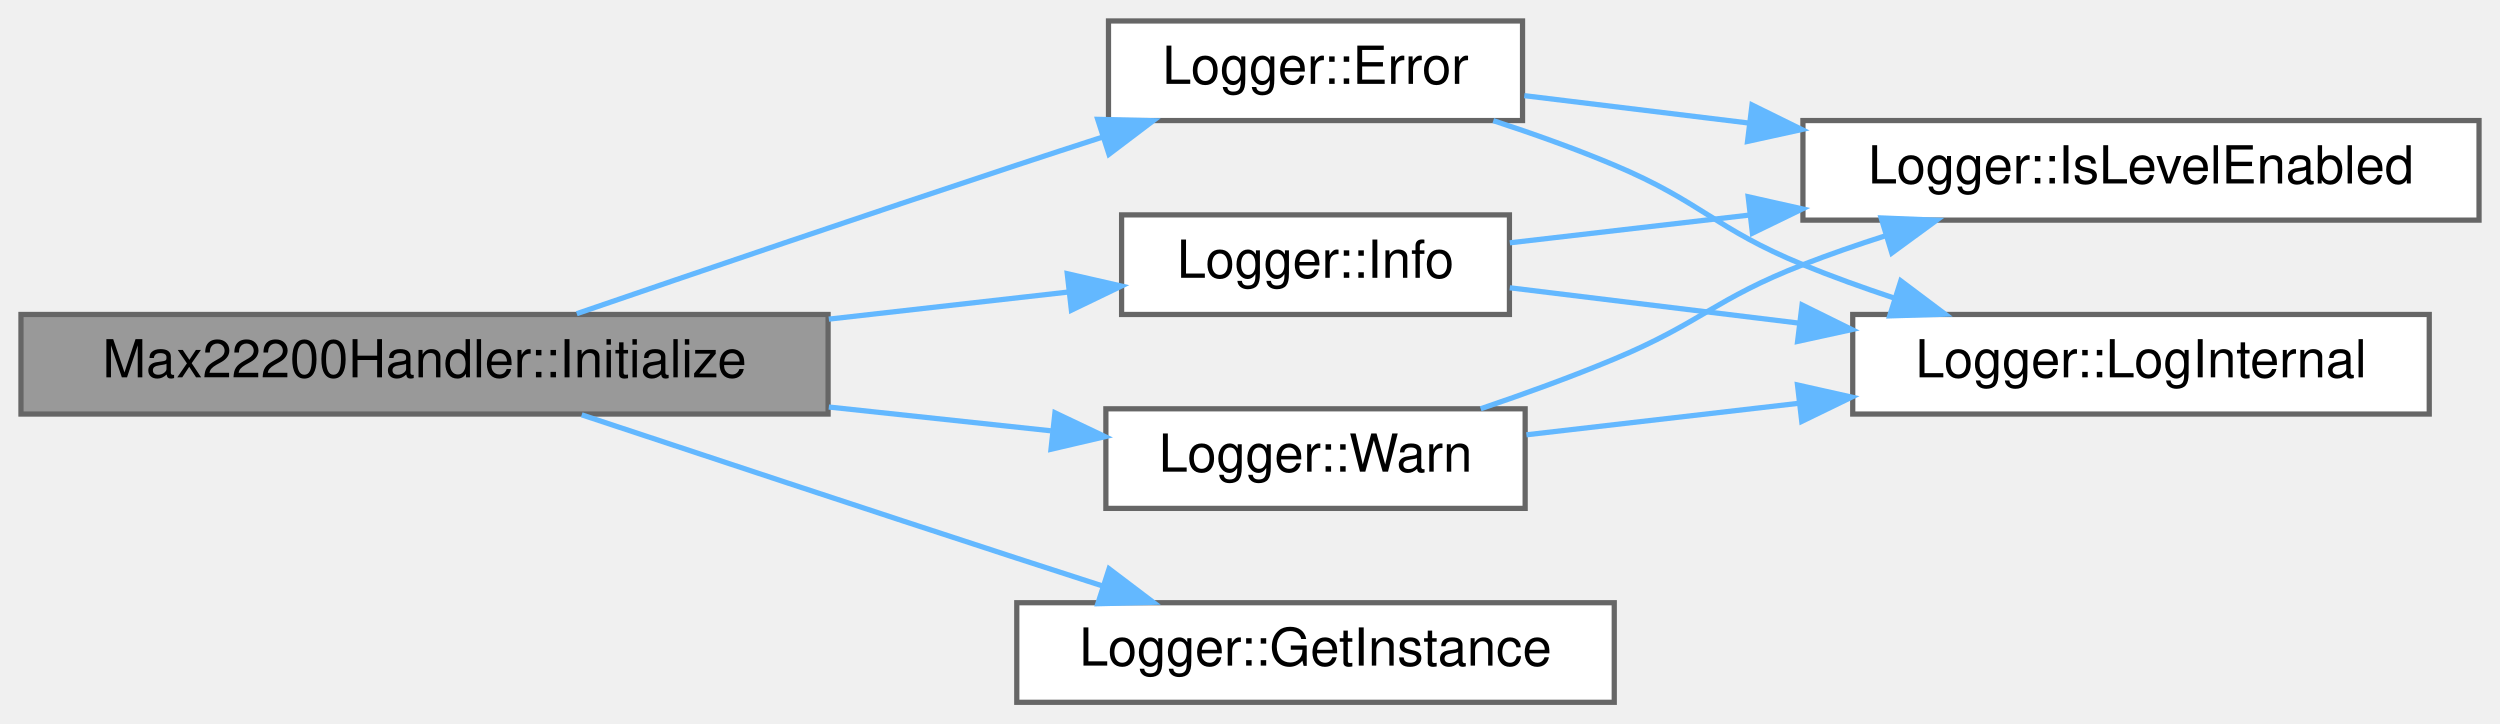
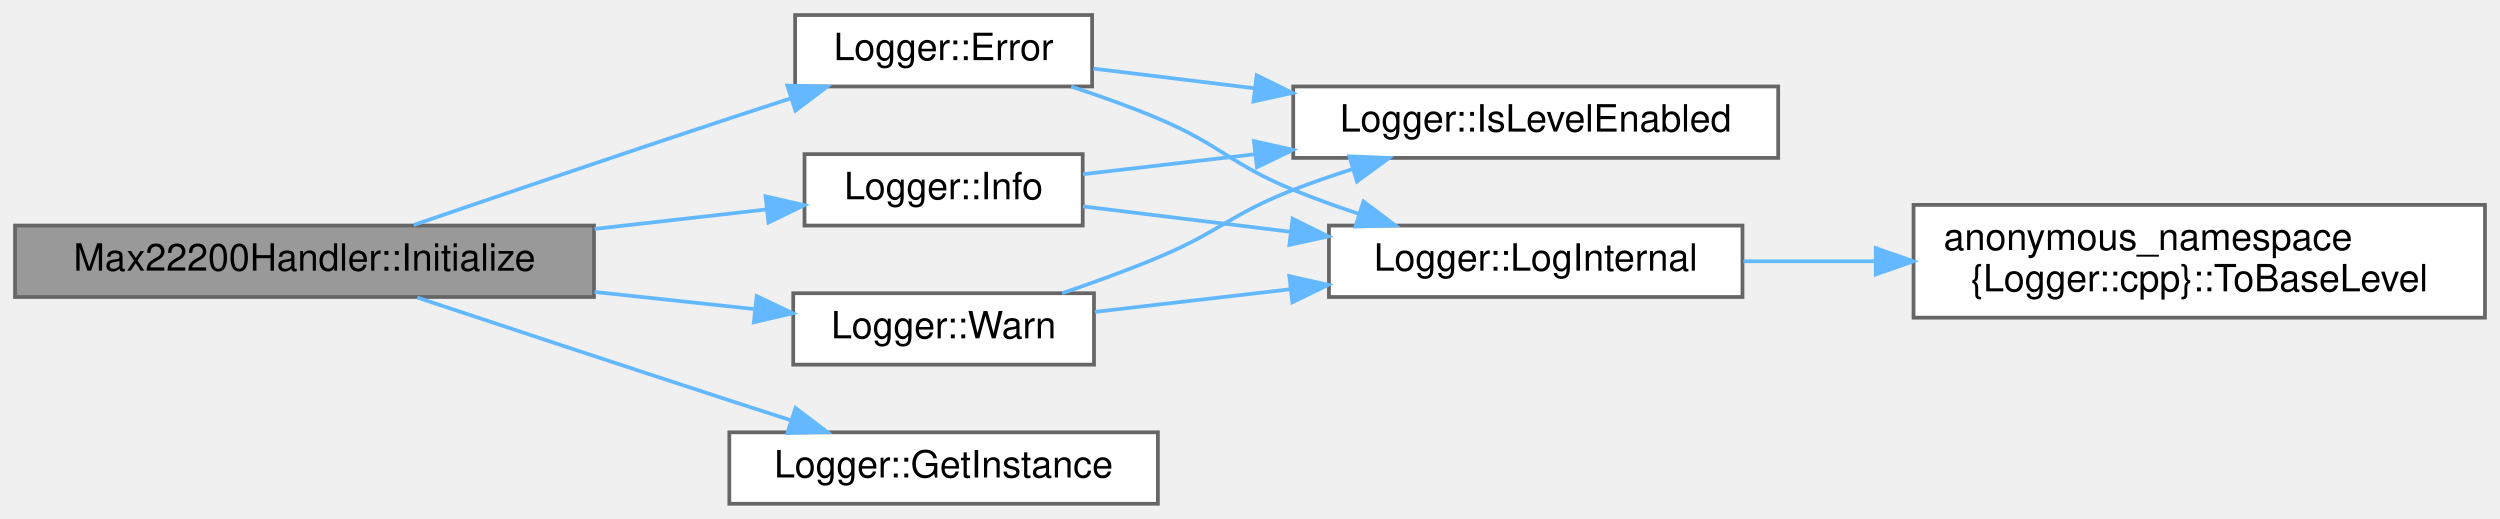
- <svg xmlns="http://www.w3.org/2000/svg" xmlns:xlink="http://www.w3.org/1999/xlink" width="477pt" height="138pt" viewBox="0.00 0.00 477.00 138.00">
+ <svg xmlns="http://www.w3.org/2000/svg" xmlns:xlink="http://www.w3.org/1999/xlink" width="665pt" height="138pt" viewBox="0.00 0.00 665.00 138.00">
  <g id="graph0" class="graph" transform="scale(1 1) rotate(0) translate(4 134)">
    <g id="Node000001" class="node">
      <g id="a_Node000001">
        <a xlink:title="Initialize with board configuration.">
          <polygon fill="#999999" stroke="#666666" points="154,-74 0,-74 0,-55 154,-55 154,-74" />
          <text text-anchor="middle" x="77" y="-62" font-family="Helvetica,sans-Serif" font-size="10.00">Max22200Handler::Initialize</text>
        </a>
      </g>
    </g>
    <g id="Node000002" class="node">
      <g id="a_Node000002">
        <a xlink:href="classLogger.html#adce17848a5844e053bfd314863dc1404" target="_top" xlink:title="Log error message.">
          <polygon fill="white" stroke="#666666" points="286.5,-130 207.5,-130 207.5,-111 286.5,-111 286.5,-130" />
          <text text-anchor="middle" x="247" y="-118" font-family="Helvetica,sans-Serif" font-size="10.00">Logger::Error</text>
        </a>
      </g>
    </g>
    <g id="edge1_Node000001_Node000002" class="edge">
      <g id="a_edge1_Node000001_Node000002">
        <a xlink:title=" ">
          <path fill="none" stroke="#63b8ff" d="M106.04,-74.15C128.66,-81.91 161.34,-93.03 190,-102.5 195.27,-104.24 200.83,-106.06 206.32,-107.83" />
          <polygon fill="#63b8ff" stroke="#63b8ff" points="205.44,-111.23 216.04,-110.97 207.59,-104.57 205.44,-111.23" />
        </a>
      </g>
    </g>
-     <g id="Node000005" class="node">
-       <g id="a_Node000005">
+     <g id="Node000006" class="node">
+       <g id="a_Node000006">
        <a xlink:href="classLogger.html#a5789d11f8f1356e2192c0023a089cbc4" target="_top" xlink:title="Get singleton instance.">
          <polygon fill="white" stroke="#666666" points="304,-19 190,-19 190,0 304,0 304,-19" />
          <text text-anchor="middle" x="247" y="-7" font-family="Helvetica,sans-Serif" font-size="10.00">Logger::GetInstance</text>
        </a>
      </g>
    </g>
-     <g id="edge4_Node000001_Node000005" class="edge">
-       <g id="a_edge4_Node000001_Node000005">
+     <g id="edge5_Node000001_Node000006" class="edge">
+       <g id="a_edge5_Node000001_Node000006">
        <a xlink:title=" ">
          <path fill="none" stroke="#63b8ff" d="M106.99,-54.85C129.59,-47.35 161.77,-36.7 190,-27.5 195.28,-25.78 200.84,-23.98 206.33,-22.21" />
          <polygon fill="#63b8ff" stroke="#63b8ff" points="207.61,-25.47 216.05,-19.08 205.46,-18.81 207.61,-25.47" />
        </a>
      </g>
    </g>
-     <g id="Node000006" class="node">
-       <g id="a_Node000006">
+     <g id="Node000007" class="node">
+       <g id="a_Node000007">
        <a xlink:href="classLogger.html#a4681229c521795685fc14f6b55c82300" target="_top" xlink:title="Log info message.">
          <polygon fill="white" stroke="#666666" points="284,-93 210,-93 210,-74 284,-74 284,-93" />
          <text text-anchor="middle" x="247" y="-81" font-family="Helvetica,sans-Serif" font-size="10.00">Logger::Info</text>
        </a>
      </g>
    </g>
-     <g id="edge5_Node000001_Node000006" class="edge">
-       <g id="a_edge5_Node000001_Node000006">
+     <g id="edge6_Node000001_Node000007" class="edge">
+       <g id="a_edge6_Node000001_Node000007">
        <a xlink:title=" ">
          <path fill="none" stroke="#63b8ff" d="M154.14,-73.11C169.78,-74.88 185.8,-76.69 199.99,-78.3" />
          <polygon fill="#63b8ff" stroke="#63b8ff" points="199.63,-81.78 209.96,-79.42 200.42,-74.82 199.63,-81.78" />
        </a>
      </g>
    </g>
-     <g id="Node000007" class="node">
-       <g id="a_Node000007">
+     <g id="Node000008" class="node">
+       <g id="a_Node000008">
        <a xlink:href="classLogger.html#aaa95ffa14d07a965d4a85bdec82cba26" target="_top" xlink:title="Log warning message.">
          <polygon fill="white" stroke="#666666" points="287,-56 207,-56 207,-37 287,-37 287,-56" />
          <text text-anchor="middle" x="247" y="-44" font-family="Helvetica,sans-Serif" font-size="10.00">Logger::Warn</text>
        </a>
      </g>
    </g>
-     <g id="edge8_Node000001_Node000007" class="edge">
-       <g id="a_edge8_Node000001_Node000007">
+     <g id="edge9_Node000001_Node000008" class="edge">
+       <g id="a_edge9_Node000001_Node000008">
        <a xlink:title=" ">
          <path fill="none" stroke="#63b8ff" d="M154.14,-56.34C168.52,-54.8 183.22,-53.23 196.52,-51.8" />
          <polygon fill="#63b8ff" stroke="#63b8ff" points="197.28,-55.24 206.85,-50.69 196.53,-48.28 197.28,-55.24" />
        </a>
      </g>
    </g>
    <g id="Node000003" class="node">
      <g id="a_Node000003">
        <a xlink:href="classLogger.html#af9e84e0ff6bd538e4f9ed8dcebc3e2f0" target="_top" xlink:title="Check if log level is enabled for tag.">
          <polygon fill="white" stroke="#666666" points="469,-111 340,-111 340,-92 469,-92 469,-111" />
          <text text-anchor="middle" x="404.5" y="-99" font-family="Helvetica,sans-Serif" font-size="10.00">Logger::IsLevelEnabled</text>
        </a>
      </g>
    </g>
    <g id="edge2_Node000002_Node000003" class="edge">
      <g id="a_edge2_Node000002_Node000003">
        <a xlink:title=" ">
          <path fill="none" stroke="#63b8ff" d="M286.84,-115.75C299.85,-114.16 314.82,-112.34 329.6,-110.53" />
          <polygon fill="#63b8ff" stroke="#63b8ff" points="330.28,-113.97 339.78,-109.29 329.43,-107.02 330.28,-113.97" />
        </a>
      </g>
    </g>
    <g id="Node000004" class="node">
      <g id="a_Node000004">
        <a xlink:href="classLogger.html#a6adb205db597526fb91ad20067400394" target="_top" xlink:title="Internal logging method.">
          <polygon fill="white" stroke="#666666" points="459.5,-74 349.5,-74 349.5,-55 459.5,-55 459.5,-74" />
          <text text-anchor="middle" x="404.5" y="-62" font-family="Helvetica,sans-Serif" font-size="10.00">Logger::LogInternal</text>
        </a>
      </g>
    </g>
    <g id="edge3_Node000002_Node000004" class="edge">
      <g id="a_edge3_Node000002_Node000004">
        <a xlink:title=" ">
          <path fill="none" stroke="#63b8ff" d="M280.92,-110.98C288.59,-108.47 296.66,-105.59 304,-102.5 320.68,-95.48 323.25,-90.35 340,-83.5 345.53,-81.24 351.42,-79.12 357.31,-77.16" />
          <polygon fill="#63b8ff" stroke="#63b8ff" points="358.67,-80.41 367.14,-74.05 356.55,-73.73 358.67,-80.41" />
        </a>
      </g>
    </g>
-     <g id="edge6_Node000006_Node000003" class="edge">
-       <g id="a_edge6_Node000006_Node000003">
+     <g id="Node000005" class="node">
+       <g id="a_Node000005">
+         <a xlink:href="namespaceanonymous__namespace_02Logger_8cpp_03.html#a9d2b496fa1b4f4e28667d14e4b8cb190" target="_top" xlink:title=" ">
+           <polygon fill="white" stroke="#666666" points="657,-79.5 505,-79.5 505,-49.5 657,-49.5 657,-79.5" />
+           <text text-anchor="start" x="513" y="-67.5" font-family="Helvetica,sans-Serif" font-size="10.00">anonymous_namespace</text>
+           <text text-anchor="middle" x="581" y="-56.5" font-family="Helvetica,sans-Serif" font-size="10.00">{Logger::cpp}::ToBaseLevel</text>
+         </a>
+       </g>
+     </g>
+     <g id="edge4_Node000004_Node000005" class="edge">
+       <g id="a_edge4_Node000004_Node000005">
+         <a xlink:title=" ">
+           <path fill="none" stroke="#63b8ff" d="M459.76,-64.5C470.93,-64.5 482.96,-64.5 494.93,-64.5" />
+           <polygon fill="#63b8ff" stroke="#63b8ff" points="494.95,-68 504.95,-64.5 494.95,-61 494.95,-68" />
+         </a>
+       </g>
+     </g>
+     <g id="edge7_Node000007_Node000003" class="edge">
+       <g id="a_edge7_Node000007_Node000003">
        <a xlink:title=" ">
          <path fill="none" stroke="#63b8ff" d="M284.07,-87.67C297.68,-89.25 313.72,-91.11 329.55,-92.94" />
          <polygon fill="#63b8ff" stroke="#63b8ff" points="329.55,-96.46 339.89,-94.14 330.36,-89.51 329.55,-96.46" />
        </a>
      </g>
    </g>
-     <g id="edge7_Node000006_Node000004" class="edge">
-       <g id="a_edge7_Node000006_Node000004">
+     <g id="edge8_Node000007_Node000004" class="edge">
+       <g id="a_edge8_Node000007_Node000004">
        <a xlink:title=" ">
          <path fill="none" stroke="#63b8ff" d="M284.07,-79.09C300.49,-77.09 320.44,-74.65 339.3,-72.34" />
          <polygon fill="#63b8ff" stroke="#63b8ff" points="339.83,-75.81 349.33,-71.12 338.98,-68.86 339.83,-75.81" />
        </a>
      </g>
    </g>
-     <g id="edge9_Node000007_Node000003" class="edge">
-       <g id="a_edge9_Node000007_Node000003">
+     <g id="edge10_Node000008_Node000003" class="edge">
+       <g id="a_edge10_Node000008_Node000003">
        <a xlink:title=" ">
          <path fill="none" stroke="#63b8ff" d="M278.51,-56.01C286.86,-58.84 295.85,-62.1 304,-65.5 320.51,-72.39 323.32,-77.03 340,-83.5 345.07,-85.47 350.45,-87.33 355.85,-89.05" />
          <polygon fill="#63b8ff" stroke="#63b8ff" points="354.92,-92.42 365.51,-91.99 356.96,-85.73 354.92,-92.42" />
        </a>
      </g>
    </g>
-     <g id="edge10_Node000007_Node000004" class="edge">
-       <g id="a_edge10_Node000007_Node000004">
+     <g id="edge11_Node000008_Node000004" class="edge">
+       <g id="a_edge11_Node000008_Node000004">
        <a xlink:title=" ">
          <path fill="none" stroke="#63b8ff" d="M287.24,-51.04C302.96,-52.86 321.49,-55.01 339.08,-57.04" />
          <polygon fill="#63b8ff" stroke="#63b8ff" points="338.96,-60.55 349.3,-58.23 339.77,-53.6 338.96,-60.55" />
        </a>
      </g>
    </g>
  </g>
</svg>
